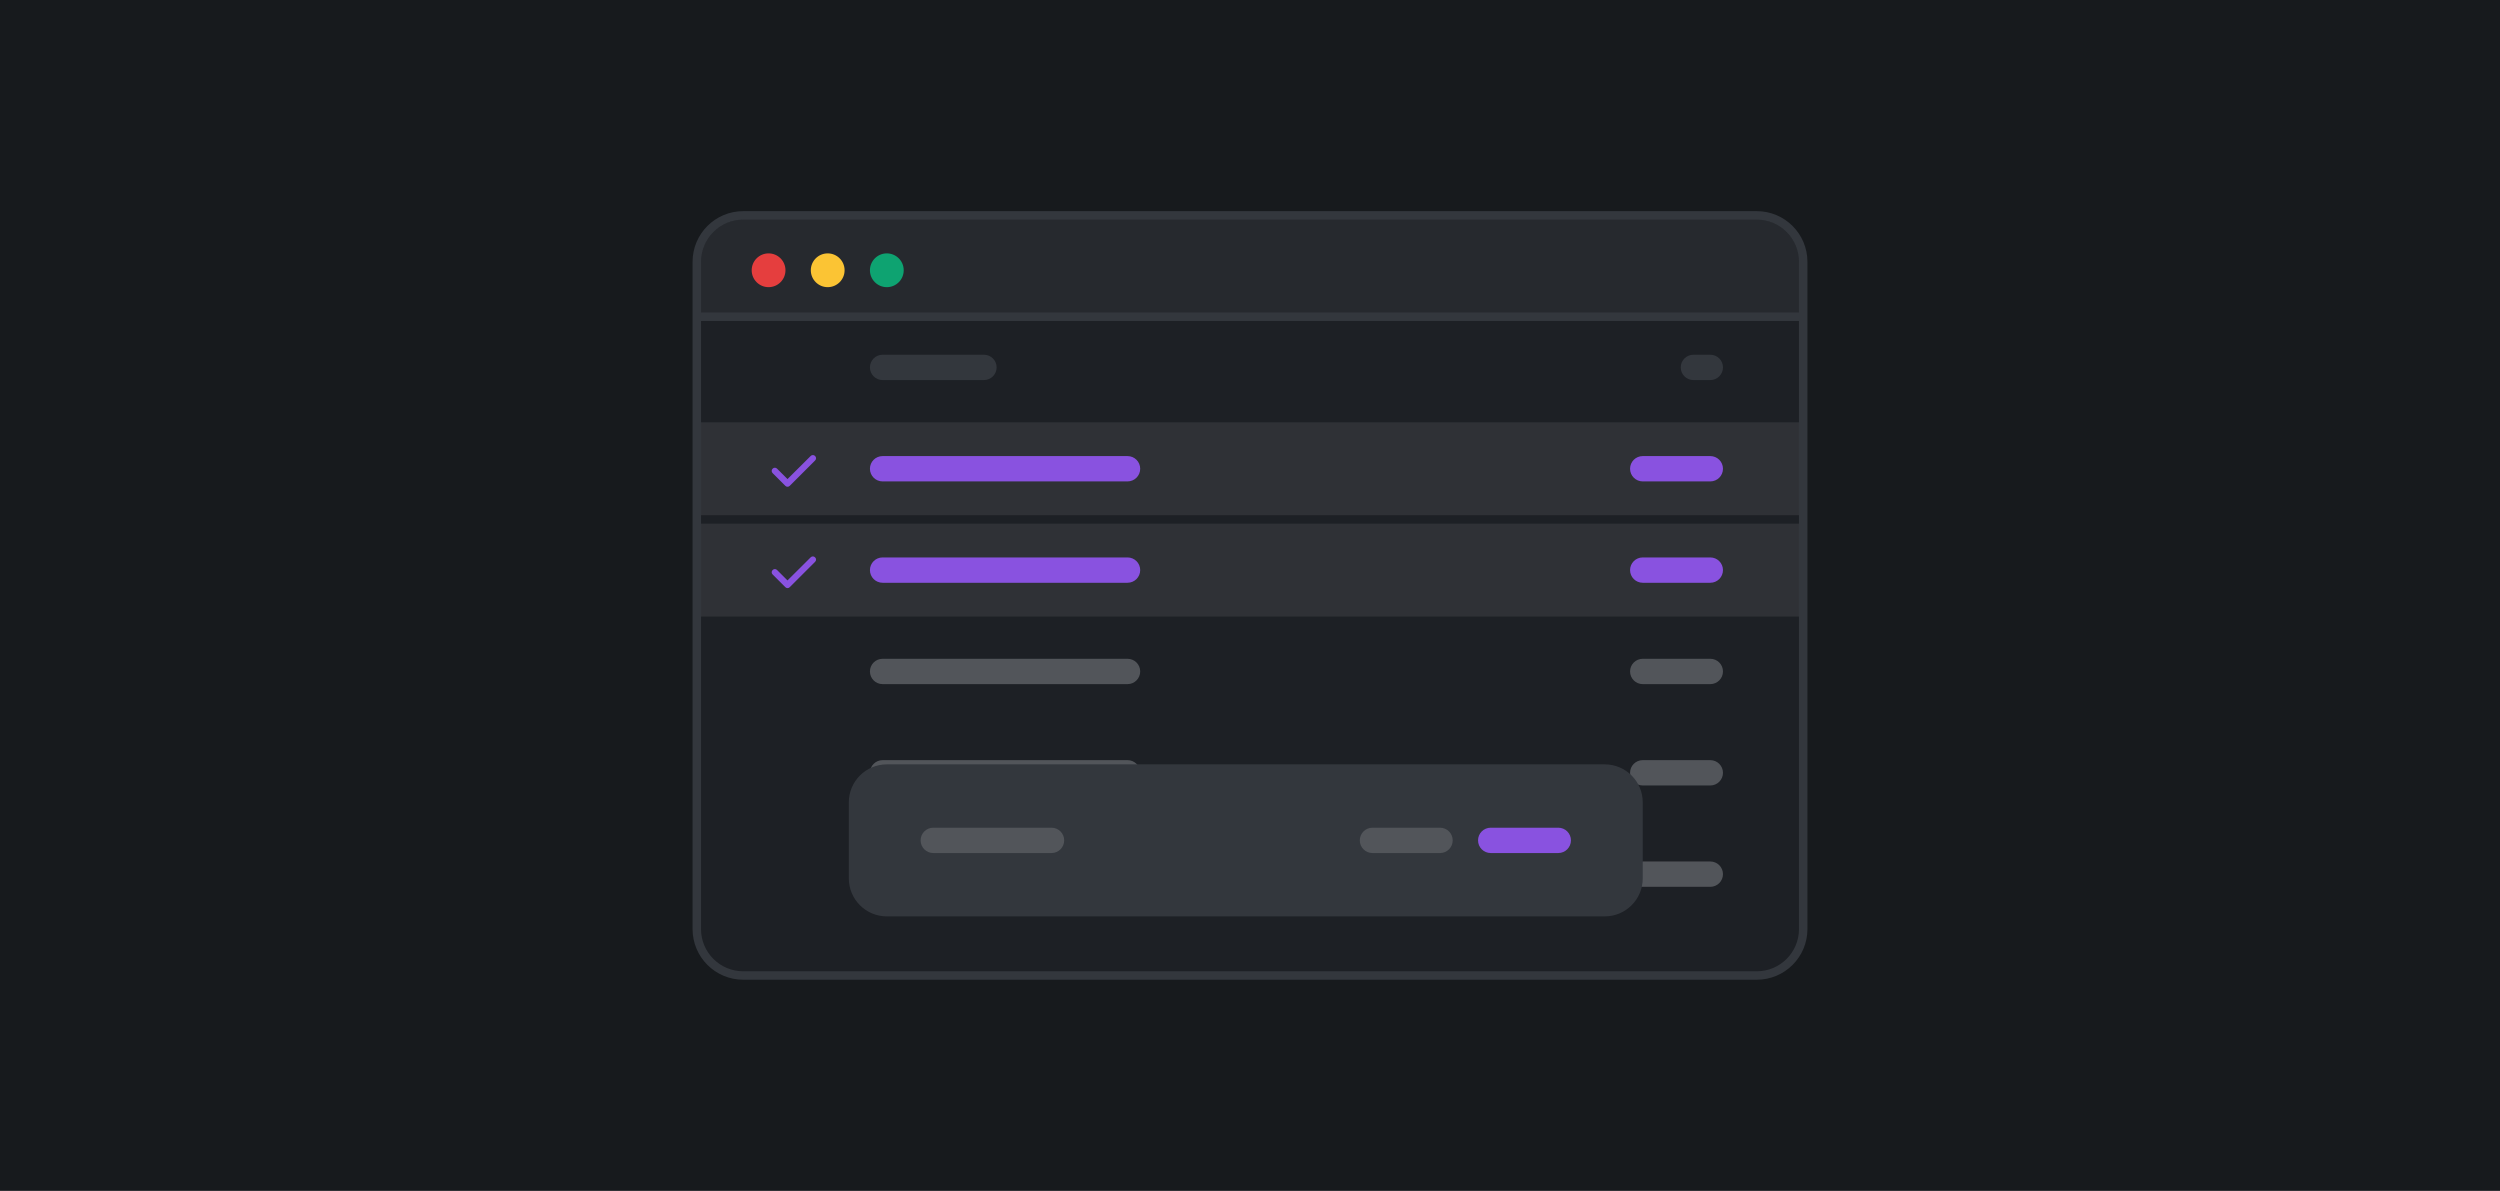
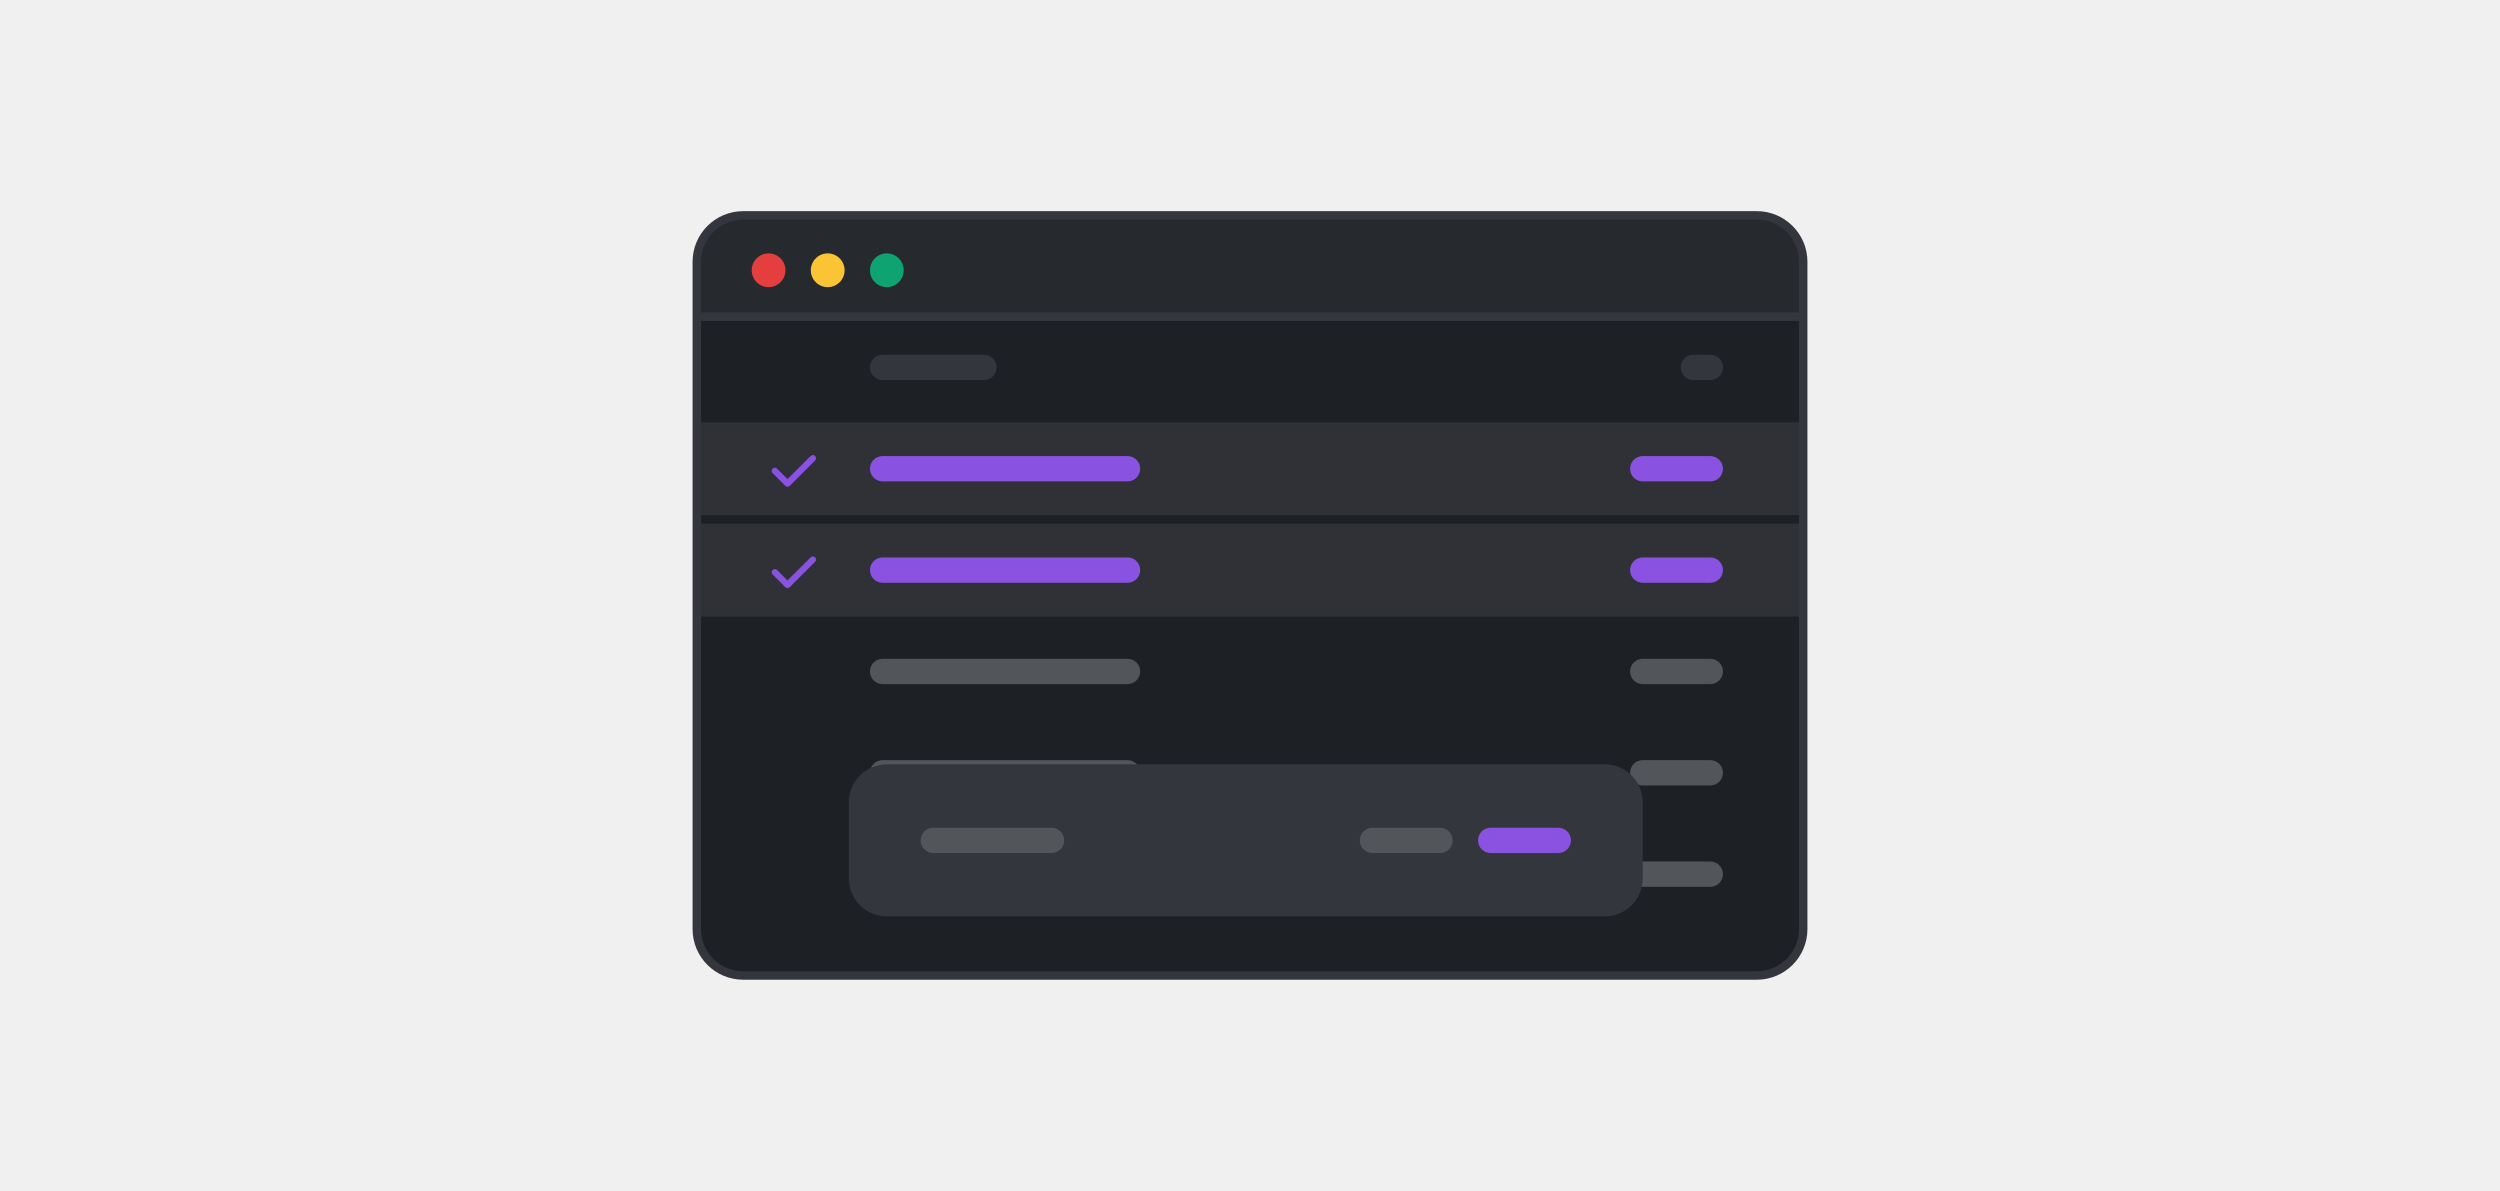
<svg xmlns="http://www.w3.org/2000/svg" width="296" height="141" viewBox="0 0 296 141" fill="none">
-   <rect width="296" height="141" fill="#171A1D" />
+   <rect width="296" height="141" fill="none" />
  <path d="M82.5 31C82.5 27.962 84.962 25.5 88 25.5H208C211.038 25.5 213.5 27.962 213.5 31V110C213.5 113.038 211.038 115.5 208 115.5H88C84.962 115.5 82.5 113.038 82.5 110V31Z" fill="#1D2025" />
  <path d="M82.5 31C82.5 27.962 84.962 25.5 88 25.5H208C211.038 25.5 213.5 27.962 213.5 31V110C213.5 113.038 211.038 115.5 208 115.5H88C84.962 115.5 82.5 113.038 82.5 110V31Z" stroke="#33373D" />
  <mask id="path-2-inside-1_227_13262" fill="white">
    <path d="M83 31C83 28.239 85.239 26 88 26H208C210.761 26 213 28.239 213 31V38H83V31Z" />
  </mask>
  <path d="M83 31C83 28.239 85.239 26 88 26H208C210.761 26 213 28.239 213 31V38H83V31Z" fill="white" fill-opacity="0.04" />
  <path d="M83 26H213H83ZM213 39H83V37H213V39ZM83 38V26V38ZM213 26V38V26Z" fill="#33373D" mask="url(#path-2-inside-1_227_13262)" />
  <rect x="89" y="30" width="4" height="4" rx="2" fill="#E53E3E" />
  <rect x="96" y="30" width="4" height="4" rx="2" fill="#FBC434" />
  <rect x="103" y="30" width="4" height="4" rx="2" fill="#0EA371" />
  <rect x="103" y="42" width="15" height="3" rx="1.5" fill="#33373D" />
  <rect x="199" y="42" width="5" height="3" rx="1.5" fill="#33373D" />
  <rect width="130" height="11" transform="translate(83 50)" fill="white" fill-opacity="0.08" />
  <path d="M96.508 53.992C96.66 54.133 96.66 54.379 96.508 54.52L93.508 57.52C93.367 57.672 93.121 57.672 92.981 57.52L91.481 56.02C91.328 55.879 91.328 55.633 91.481 55.492C91.621 55.34 91.867 55.34 92.008 55.492L93.238 56.723L95.981 53.992C96.121 53.84 96.367 53.84 96.508 53.992Z" fill="#8952E0" />
  <rect x="103" y="54" width="32" height="3" rx="1.5" fill="#8952E0" />
  <rect x="193" y="54" width="11" height="3" rx="1.5" fill="#8952E0" />
  <rect width="130" height="11" transform="translate(83 62)" fill="white" fill-opacity="0.08" />
  <path d="M96.508 65.992C96.66 66.133 96.66 66.379 96.508 66.519L93.508 69.519C93.367 69.672 93.121 69.672 92.981 69.519L91.481 68.019C91.328 67.879 91.328 67.633 91.481 67.492C91.621 67.34 91.867 67.34 92.008 67.492L93.238 68.723L95.981 65.992C96.121 65.84 96.367 65.84 96.508 65.992Z" fill="#8952E0" />
  <rect x="103" y="66" width="32" height="3" rx="1.5" fill="#8952E0" />
  <rect x="193" y="66" width="11" height="3" rx="1.5" fill="#8952E0" />
  <rect x="103" y="78" width="32" height="3" rx="1.5" fill="#52555A" />
  <rect x="193" y="78" width="11" height="3" rx="1.5" fill="#52555A" />
  <rect x="103" y="90" width="32" height="3" rx="1.5" fill="#52555A" />
  <rect x="193" y="90" width="11" height="3" rx="1.5" fill="#52555A" />
  <rect x="103" y="102" width="32" height="3" rx="1.5" fill="#52555A" />
  <rect x="193" y="102" width="11" height="3" rx="1.5" fill="#52555A" />
  <rect x="101" y="91" width="93" height="17" rx="4" fill="#33373D" />
  <rect x="101" y="91" width="93" height="17" rx="4" stroke="#33373D" />
  <rect x="109" y="98" width="17" height="3" rx="1.5" fill="#52555A" />
  <rect x="161" y="98" width="11" height="3" rx="1.5" fill="#52555A" />
  <rect x="175" y="98" width="11" height="3" rx="1.5" fill="#8952E0" />
</svg>
